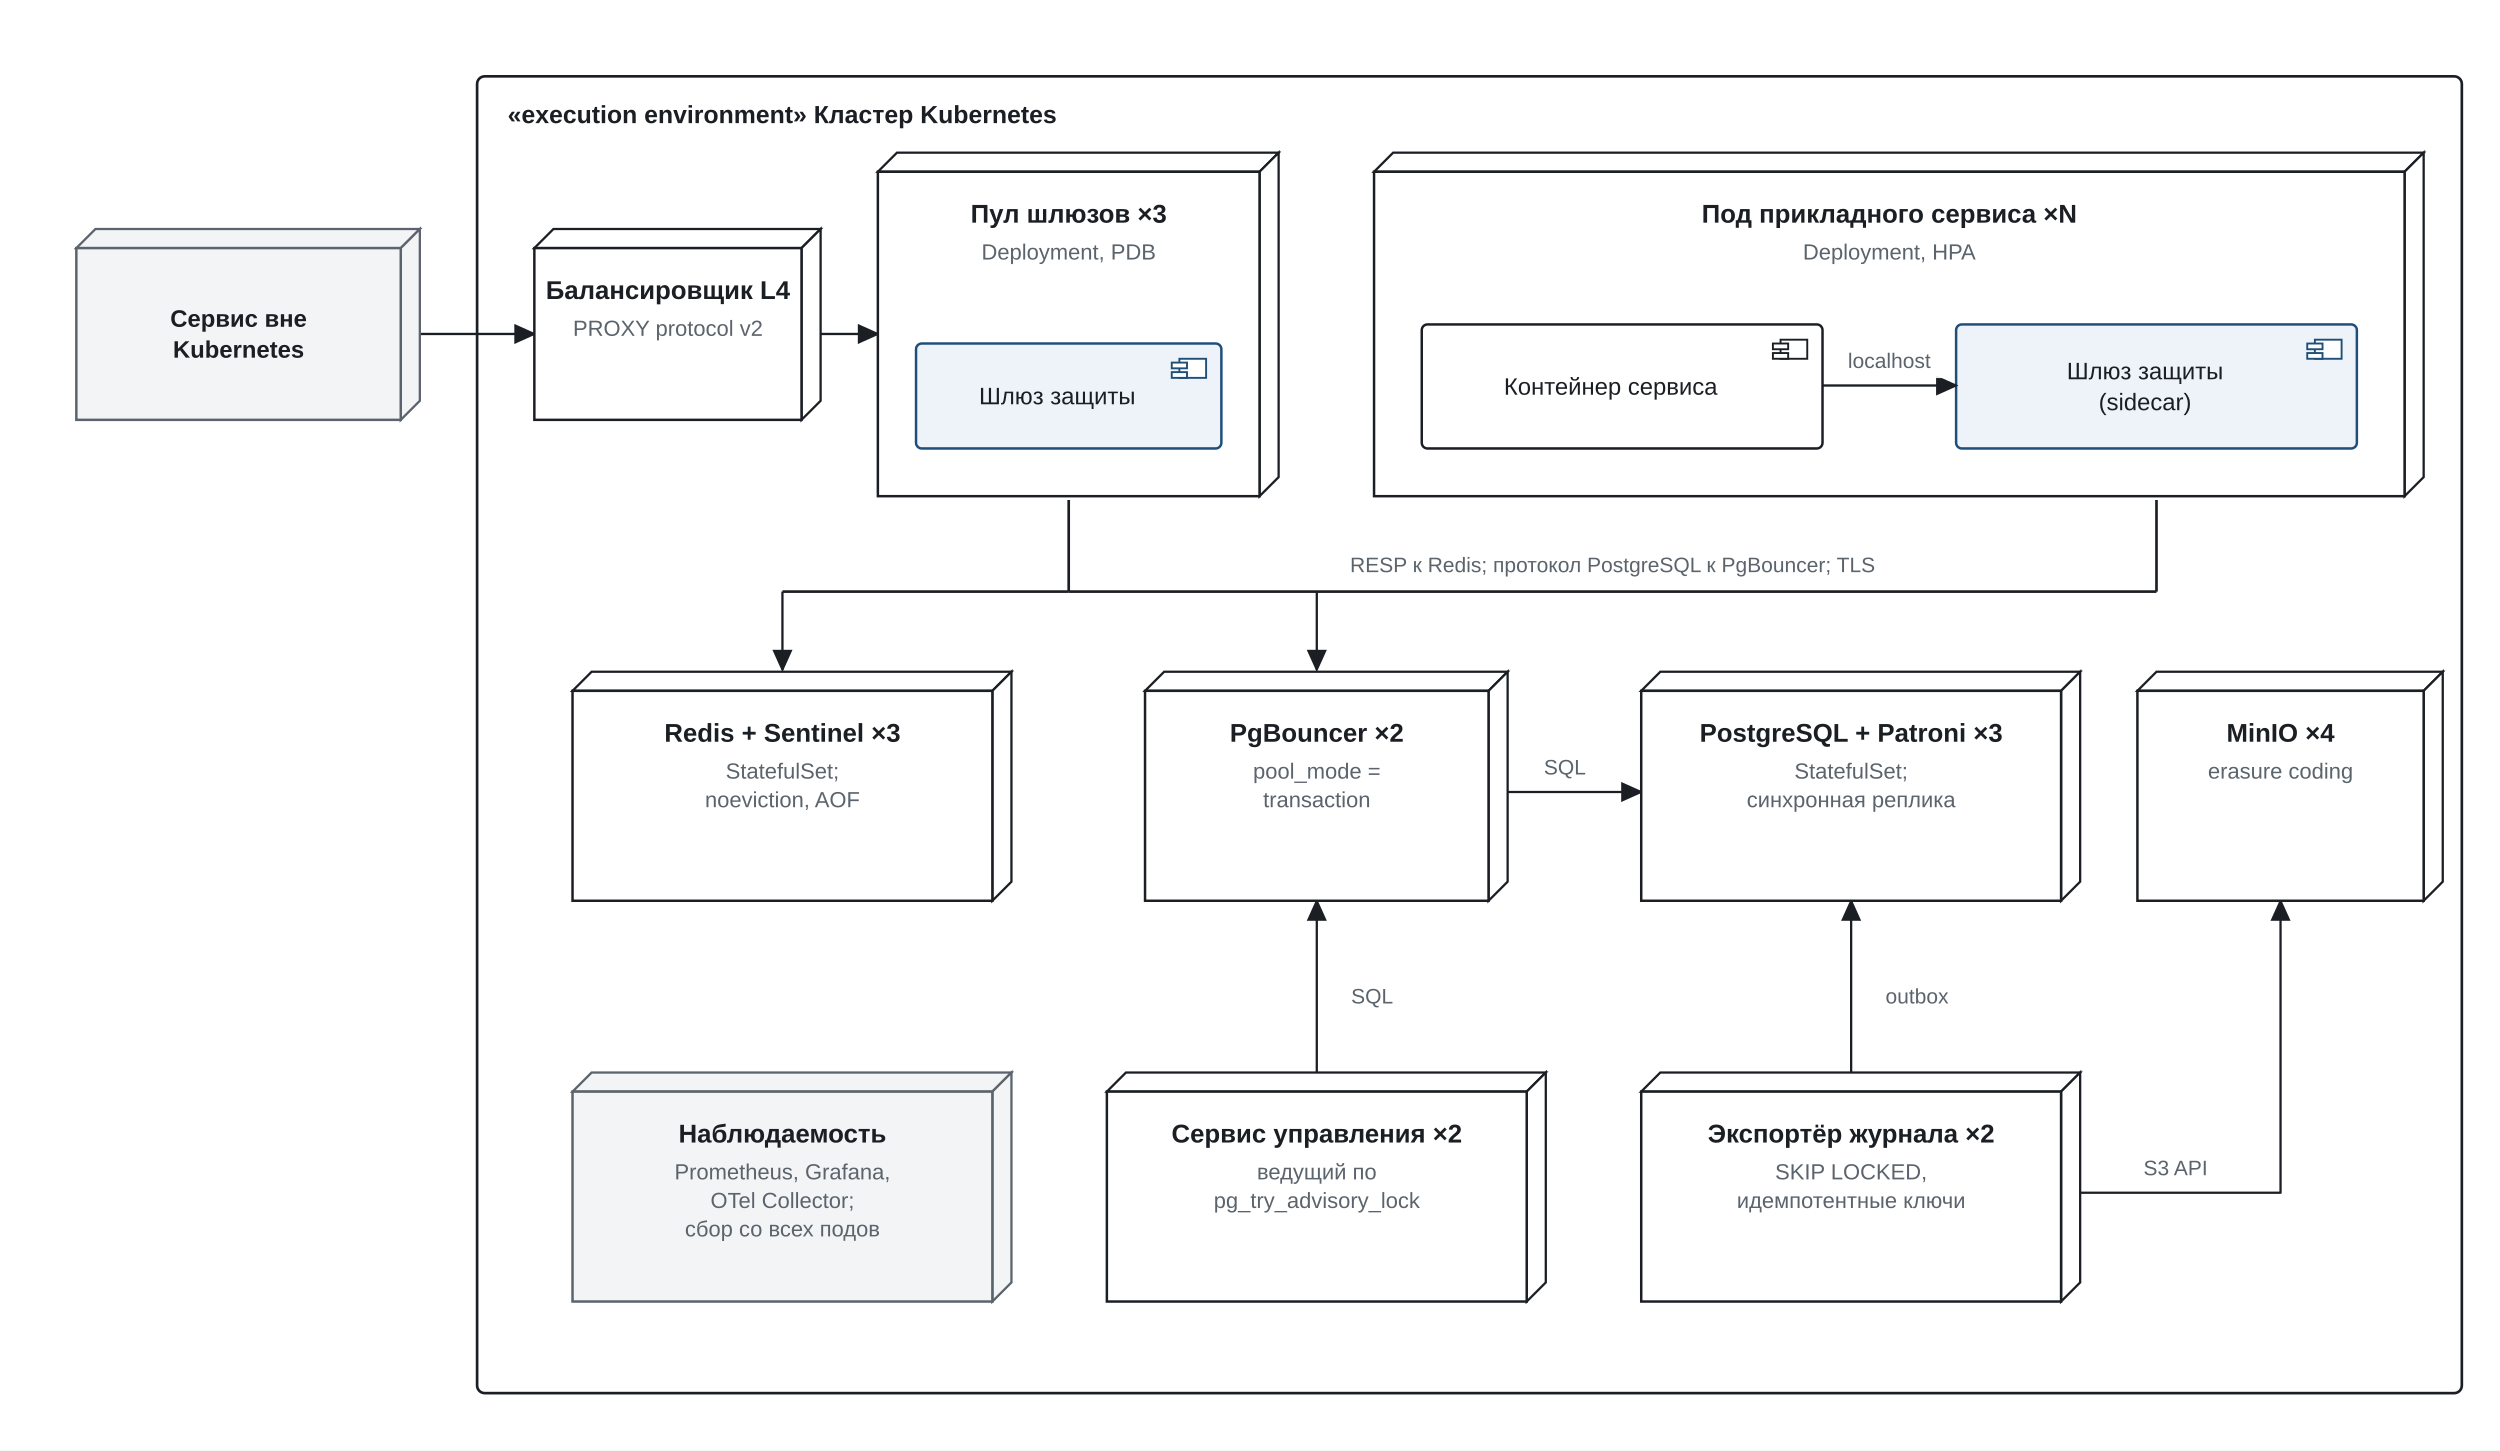
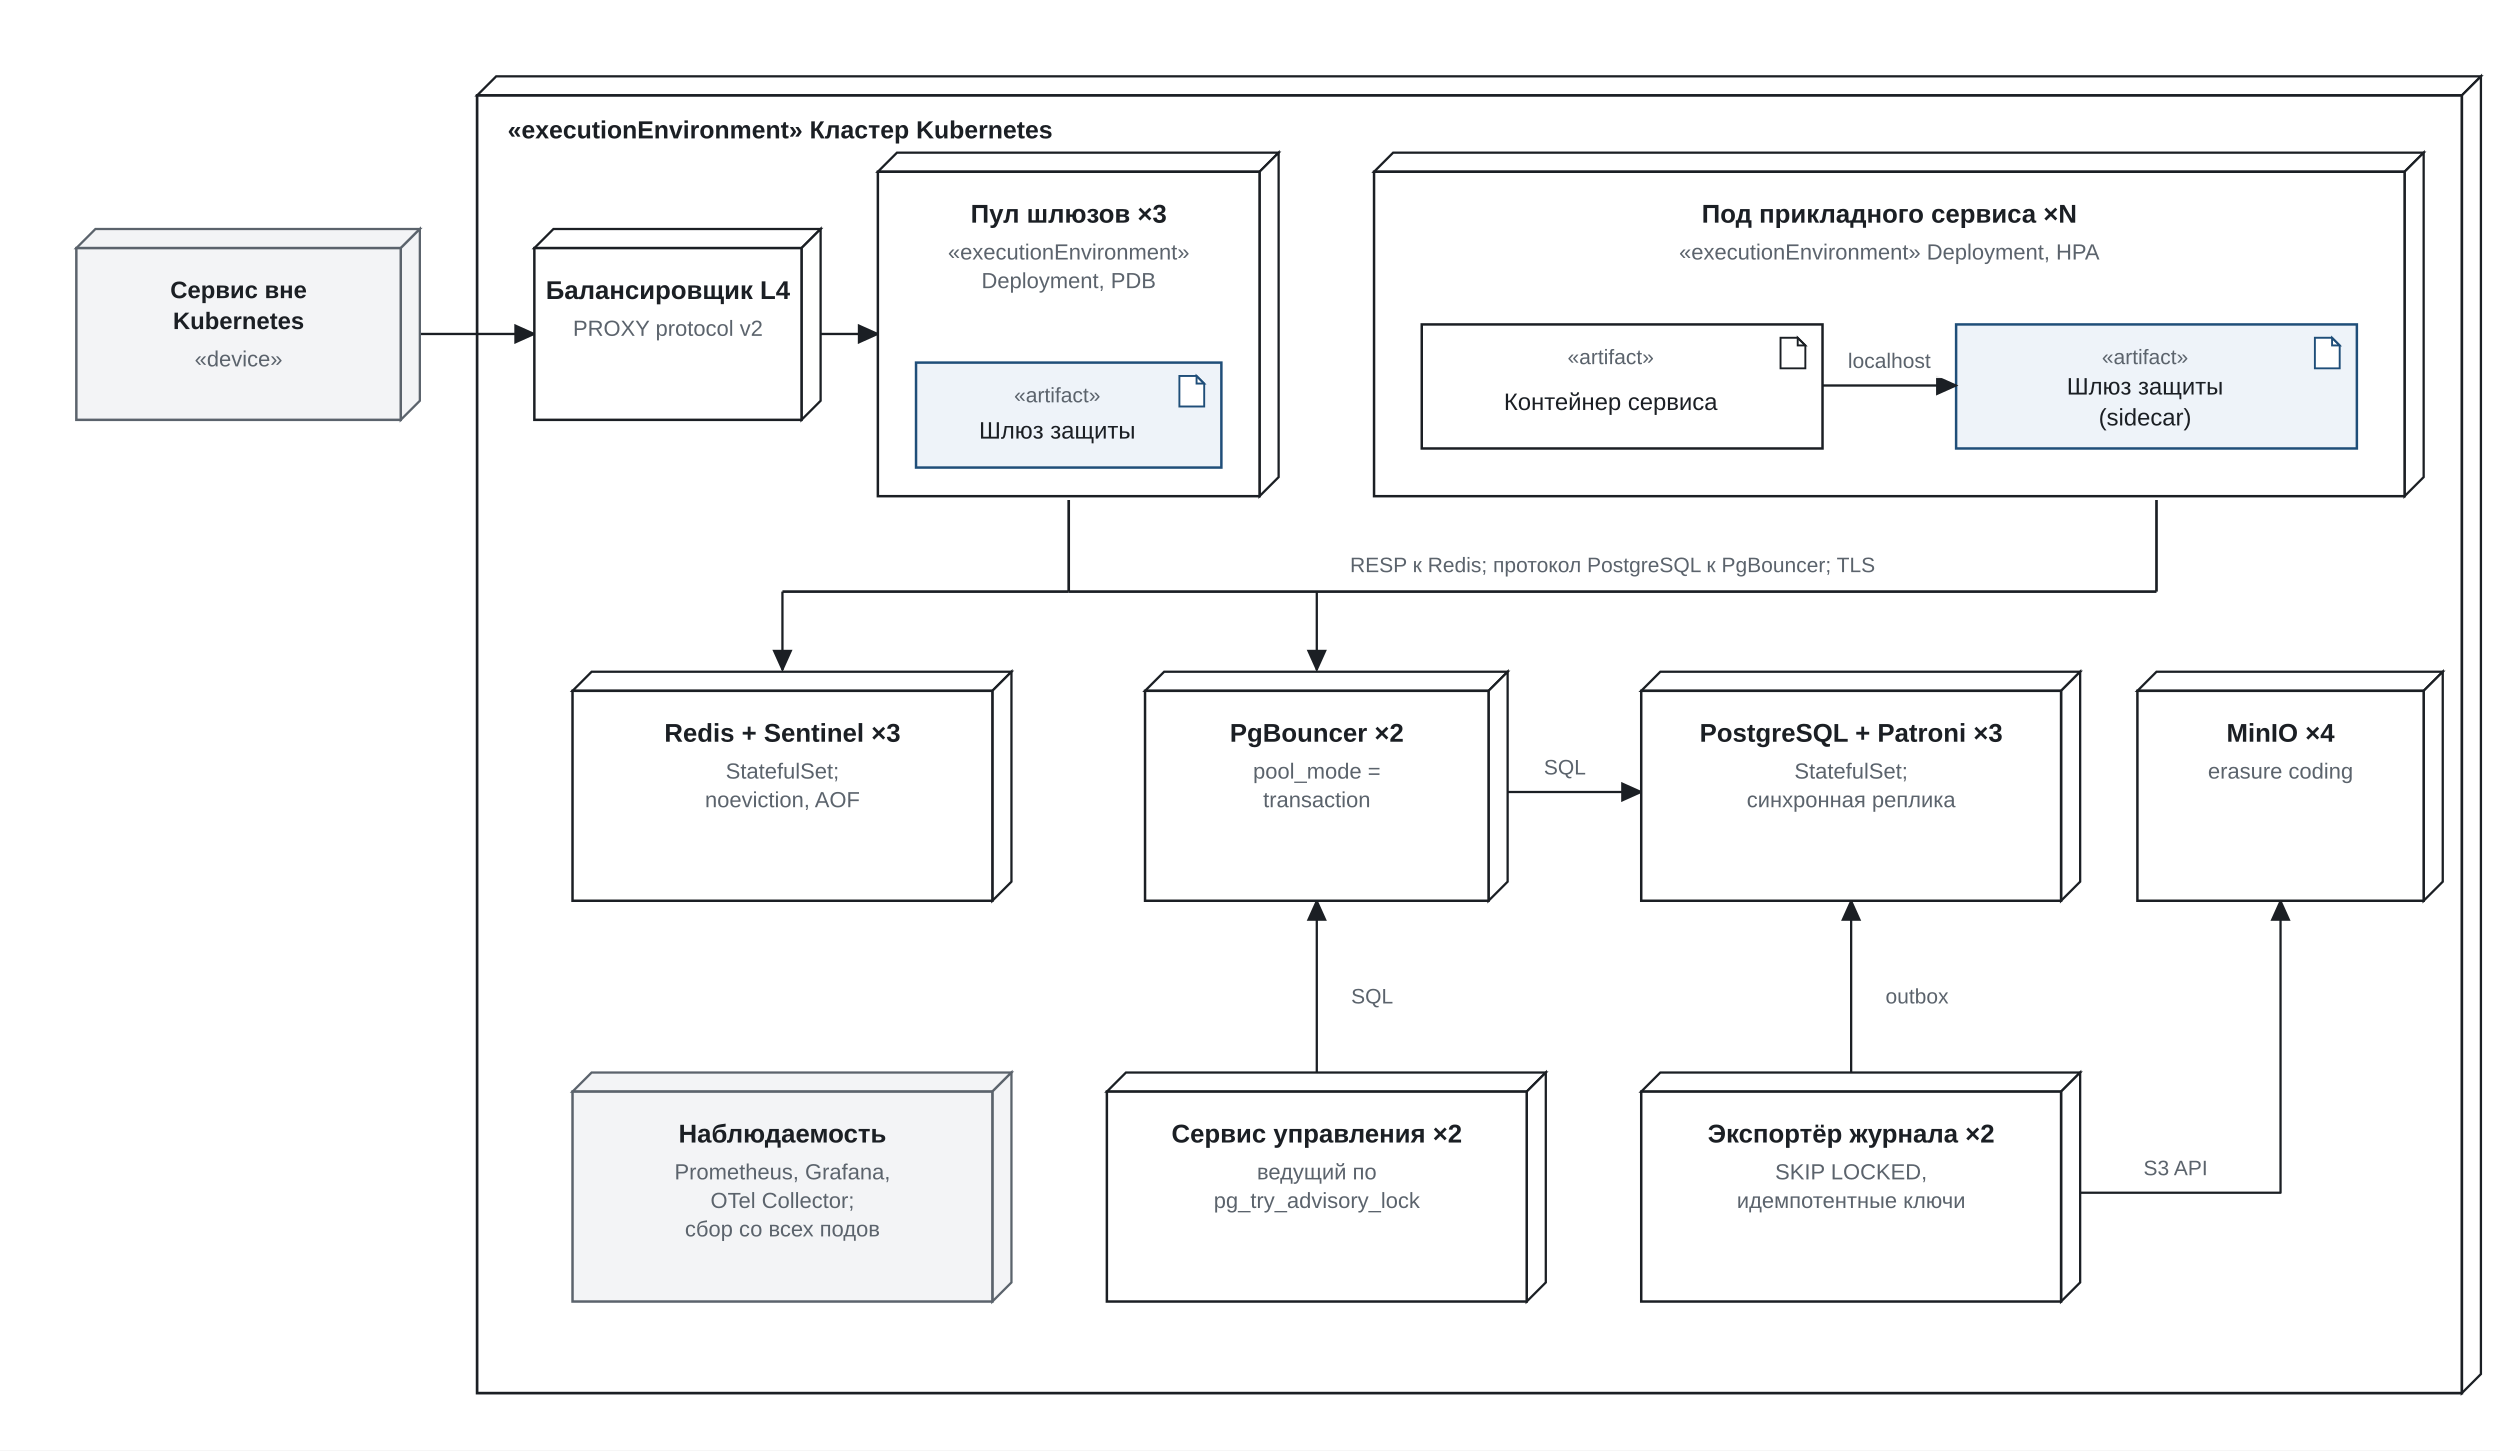
<svg xmlns="http://www.w3.org/2000/svg" width="1310" height="760" viewBox="0 0 1310 760">
  <rect width="100%" height="100%" fill="#ffffff" />
-   <rect x="250" y="40" width="1040" height="690" rx="4" fill="#fff" stroke="#1b1f24" stroke-width="1.4" />
-   <text x="266" y="60.0" font-family="Liberation Sans, DejaVu Sans, Arial, sans-serif" font-size="13" font-weight="bold" text-anchor="start" dominant-baseline="central" fill="#1b1f24">«execution environment» Кластер Kubernetes</text>
+   <polygon points="250,50 260,40 1300,40 1290,50" fill="#fff" stroke="#1b1f24" stroke-width="1.2" />
+   <polygon points="1290,50 1300,40 1300,720 1290,730" fill="#fff" stroke="#1b1f24" stroke-width="1.2" />
+   <rect x="250" y="50" width="1040" height="680" rx="0" fill="#fff" stroke="#1b1f24" stroke-width="1.4" />
+   <text x="266" y="68.0" font-family="Liberation Sans, DejaVu Sans, Arial, sans-serif" font-size="13" font-weight="bold" text-anchor="start" dominant-baseline="central" fill="#1b1f24">«executionEnvironment» Кластер Kubernetes</text>
  <polyline points="560,310 1130,310" fill="none" stroke="#1b1f24" stroke-width="1.4" stroke-linejoin="round" />
  <polyline points="560,262 560,310" fill="none" stroke="#1b1f24" stroke-width="1.4" stroke-linejoin="round" />
  <polyline points="1130,262 1130,310" fill="none" stroke="#1b1f24" stroke-width="1.4" stroke-linejoin="round" />
  <polyline points="410,310 410,351" fill="none" stroke="#1b1f24" stroke-width="1.2" stroke-linejoin="round" />
  <polygon points="414.5,341.0 410,351 405.5,341.0" fill="#1b1f24" stroke="#1b1f24" stroke-width="1" />
  <polyline points="410,310 560,310" fill="none" stroke="#1b1f24" stroke-width="1.4" stroke-linejoin="round" />
  <polyline points="690,310 690,351" fill="none" stroke="#1b1f24" stroke-width="1.2" stroke-linejoin="round" />
  <polygon points="694.5,341.0 690,351 685.5,341.0" fill="#1b1f24" stroke="#1b1f24" stroke-width="1" />
  <rect x="687.0" y="286.9" width="316.0" height="18.3" fill="#fff" opacity="0.92" />
  <text x="845" y="296.0" font-family="Liberation Sans, DejaVu Sans, Arial, sans-serif" font-size="11" font-weight="normal" text-anchor="middle" dominant-baseline="central" fill="#5b636c">RESP к Redis; протокол PostgreSQL к PgBouncer; TLS</text>
  <polyline points="780,415 860,415" fill="none" stroke="#1b1f24" stroke-width="1.2" stroke-linejoin="round" />
  <polygon points="850.0,410.5 860,415 850.0,419.5" fill="#1b1f24" stroke="#1b1f24" stroke-width="1" />
  <rect x="806.8" y="392.9" width="26.5" height="18.3" fill="#fff" opacity="0.92" />
  <text x="820" y="402.0" font-family="Liberation Sans, DejaVu Sans, Arial, sans-serif" font-size="11" font-weight="normal" text-anchor="middle" dominant-baseline="central" fill="#5b636c">SQL</text>
  <polyline points="690,572 690,472" fill="none" stroke="#1b1f24" stroke-width="1.2" stroke-linejoin="round" />
  <polygon points="685.5,482.0 690,472 694.5,482.0" fill="#1b1f24" stroke="#1b1f24" stroke-width="1" />
  <rect x="704.0" y="512.9" width="26.5" height="18.3" fill="#fff" opacity="0.92" />
  <text x="708" y="522.0" font-family="Liberation Sans, DejaVu Sans, Arial, sans-serif" font-size="11" font-weight="normal" text-anchor="start" dominant-baseline="central" fill="#5b636c">SQL</text>
  <polyline points="970,572 970,472" fill="none" stroke="#1b1f24" stroke-width="1.2" stroke-linejoin="round" />
  <polygon points="965.5,482.0 970,472 974.5,482.0" fill="#1b1f24" stroke="#1b1f24" stroke-width="1" />
  <rect x="984.0" y="512.9" width="45.0" height="18.3" fill="#fff" opacity="0.92" />
  <text x="988" y="522.0" font-family="Liberation Sans, DejaVu Sans, Arial, sans-serif" font-size="11" font-weight="normal" text-anchor="start" dominant-baseline="central" fill="#5b636c">outbox</text>
  <polyline points="1080,625 1195,625 1195,472" fill="none" stroke="#1b1f24" stroke-width="1.2" stroke-linejoin="round" />
  <polygon points="1190.5,482.0 1195,472 1199.5,482.0" fill="#1b1f24" stroke="#1b1f24" stroke-width="1" />
  <rect x="1117.5" y="602.9" width="45.0" height="18.3" fill="#fff" opacity="0.92" />
  <text x="1140" y="612.0" font-family="Liberation Sans, DejaVu Sans, Arial, sans-serif" font-size="11" font-weight="normal" text-anchor="middle" dominant-baseline="central" fill="#5b636c">S3 API</text>
  <polyline points="210,175 280,175" fill="none" stroke="#1b1f24" stroke-width="1.2" stroke-linejoin="round" />
  <polygon points="270.0,170.5 280,175 270.0,179.5" fill="#1b1f24" stroke="#1b1f24" stroke-width="1" />
  <polyline points="420,175 460,175" fill="none" stroke="#1b1f24" stroke-width="1.2" stroke-linejoin="round" />
  <polygon points="450.0,170.5 460,175 450.0,179.5" fill="#1b1f24" stroke="#1b1f24" stroke-width="1" />
  <polygon points="40,130 50,120 220,120 210,130" fill="#f3f4f6" stroke="#5b636c" stroke-width="1.2" />
  <polygon points="210,130 220,120 220,210 210,220" fill="#f3f4f6" stroke="#5b636c" stroke-width="1.2" />
  <rect x="40" y="130" width="170" height="90" rx="0" fill="#f3f4f6" stroke="#5b636c" stroke-width="1.3" />
-   <text x="125.0" y="166.9" font-family="Liberation Sans, DejaVu Sans, Arial, sans-serif" font-size="12.5" font-weight="bold" text-anchor="middle" dominant-baseline="central" fill="#1b1f24">Сервис вне</text>
-   <text x="125.0" y="183.1" font-family="Liberation Sans, DejaVu Sans, Arial, sans-serif" font-size="12.5" font-weight="bold" text-anchor="middle" dominant-baseline="central" fill="#1b1f24">Kubernetes</text>
+   <text x="125.0" y="151.9" font-family="Liberation Sans, DejaVu Sans, Arial, sans-serif" font-size="12.5" font-weight="bold" text-anchor="middle" dominant-baseline="central" fill="#1b1f24">Сервис вне</text>
+   <text x="125.0" y="168.1" font-family="Liberation Sans, DejaVu Sans, Arial, sans-serif" font-size="12.5" font-weight="bold" text-anchor="middle" dominant-baseline="central" fill="#1b1f24">Kubernetes</text>
+   <text x="125.0" y="188.0" font-family="Liberation Sans, DejaVu Sans, Arial, sans-serif" font-size="11.5" font-weight="normal" text-anchor="middle" dominant-baseline="central" fill="#5b636c">«device»</text>
  <polygon points="280,130 290,120 430,120 420,130" fill="#fff" stroke="#1b1f24" stroke-width="1.2" />
  <polygon points="420,130 430,120 430,210 420,220" fill="#fff" stroke="#1b1f24" stroke-width="1.2" />
  <rect x="280" y="130" width="140" height="90" rx="0" fill="#fff" stroke="#1b1f24" stroke-width="1.3" />
  <text x="350.0" y="152.0" font-family="Liberation Sans, DejaVu Sans, Arial, sans-serif" font-size="13.5" font-weight="bold" text-anchor="middle" dominant-baseline="central" fill="#1b1f24">Балансировщик L4</text>
  <text x="350.0" y="172.0" font-family="Liberation Sans, DejaVu Sans, Arial, sans-serif" font-size="11.5" font-weight="normal" text-anchor="middle" dominant-baseline="central" fill="#5b636c">PROXY protocol v2</text>
  <polygon points="460,90 470,80 670,80 660,90" fill="#fff" stroke="#1b1f24" stroke-width="1.2" />
  <polygon points="660,90 670,80 670,250 660,260" fill="#fff" stroke="#1b1f24" stroke-width="1.2" />
  <rect x="460" y="90" width="200" height="170" rx="0" fill="#fff" stroke="#1b1f24" stroke-width="1.3" />
  <text x="560.0" y="112.0" font-family="Liberation Sans, DejaVu Sans, Arial, sans-serif" font-size="13.5" font-weight="bold" text-anchor="middle" dominant-baseline="central" fill="#1b1f24">Пул шлюзов ×3</text>
-   <text x="560.0" y="132.0" font-family="Liberation Sans, DejaVu Sans, Arial, sans-serif" font-size="11.5" font-weight="normal" text-anchor="middle" dominant-baseline="central" fill="#5b636c">Deployment, PDB</text>
-   <rect x="480" y="180" width="160" height="55" rx="3" fill="#eef3f9" stroke="#1f4e79" stroke-width="1.3" />
-   <rect x="618" y="188" width="14" height="10" rx="0" fill="#fff" stroke="#1f4e79" stroke-width="1" />
-   <rect x="614" y="190" width="8" height="3" rx="0" fill="#fff" stroke="#1f4e79" stroke-width="1" />
-   <rect x="614" y="195" width="8" height="3" rx="0" fill="#fff" stroke="#1f4e79" stroke-width="1" />
-   <text x="554.0" y="207.5" font-family="Liberation Sans, DejaVu Sans, Arial, sans-serif" font-size="12.5" font-weight="normal" text-anchor="middle" dominant-baseline="central" fill="#1b1f24">Шлюз защиты</text>
+   <text x="560.0" y="132.0" font-family="Liberation Sans, DejaVu Sans, Arial, sans-serif" font-size="11.5" font-weight="normal" text-anchor="middle" dominant-baseline="central" fill="#5b636c">«executionEnvironment»</text>
+   <text x="560.0" y="147.0" font-family="Liberation Sans, DejaVu Sans, Arial, sans-serif" font-size="11.5" font-weight="normal" text-anchor="middle" dominant-baseline="central" fill="#5b636c">Deployment, PDB</text>
+   <rect x="480" y="190" width="160" height="55" rx="0" fill="#eef3f9" stroke="#1f4e79" stroke-width="1.3" />
+   <polygon points="618,197 627,197 631,201 631,213 618,213 618,197" fill="#fff" stroke="#1f4e79" stroke-width="1" />
+   <polygon points="627,197 627,201 631,201" fill="none" stroke="#1f4e79" stroke-width="1" />
+   <text x="554.0" y="207.0" font-family="Liberation Sans, DejaVu Sans, Arial, sans-serif" font-size="11" font-weight="normal" text-anchor="middle" dominant-baseline="central" fill="#5b636c">«artifact»</text>
+   <text x="554.0" y="225.5" font-family="Liberation Sans, DejaVu Sans, Arial, sans-serif" font-size="12.5" font-weight="normal" text-anchor="middle" dominant-baseline="central" fill="#1b1f24">Шлюз защиты</text>
  <polygon points="720,90 730,80 1270,80 1260,90" fill="#fff" stroke="#1b1f24" stroke-width="1.2" />
  <polygon points="1260,90 1270,80 1270,250 1260,260" fill="#fff" stroke="#1b1f24" stroke-width="1.2" />
  <rect x="720" y="90" width="540" height="170" rx="0" fill="#fff" stroke="#1b1f24" stroke-width="1.3" />
  <text x="990.0" y="112.0" font-family="Liberation Sans, DejaVu Sans, Arial, sans-serif" font-size="13.5" font-weight="bold" text-anchor="middle" dominant-baseline="central" fill="#1b1f24">Под прикладного сервиса ×N</text>
-   <text x="990.0" y="132.0" font-family="Liberation Sans, DejaVu Sans, Arial, sans-serif" font-size="11.5" font-weight="normal" text-anchor="middle" dominant-baseline="central" fill="#5b636c">Deployment, HPA</text>
-   <rect x="745" y="170" width="210" height="65" rx="3" fill="#fff" stroke="#1b1f24" stroke-width="1.3" />
-   <rect x="933" y="178" width="14" height="10" rx="0" fill="#fff" stroke="#1b1f24" stroke-width="1" />
-   <rect x="929" y="180" width="8" height="3" rx="0" fill="#fff" stroke="#1b1f24" stroke-width="1" />
-   <rect x="929" y="185" width="8" height="3" rx="0" fill="#fff" stroke="#1b1f24" stroke-width="1" />
-   <text x="844.0" y="202.5" font-family="Liberation Sans, DejaVu Sans, Arial, sans-serif" font-size="12.5" font-weight="normal" text-anchor="middle" dominant-baseline="central" fill="#1b1f24">Контейнер сервиса</text>
-   <rect x="1025" y="170" width="210" height="65" rx="3" fill="#eef3f9" stroke="#1f4e79" stroke-width="1.3" />
-   <rect x="1213" y="178" width="14" height="10" rx="0" fill="#fff" stroke="#1f4e79" stroke-width="1" />
-   <rect x="1209" y="180" width="8" height="3" rx="0" fill="#fff" stroke="#1f4e79" stroke-width="1" />
-   <rect x="1209" y="185" width="8" height="3" rx="0" fill="#fff" stroke="#1f4e79" stroke-width="1" />
-   <text x="1124.0" y="194.4" font-family="Liberation Sans, DejaVu Sans, Arial, sans-serif" font-size="12.5" font-weight="normal" text-anchor="middle" dominant-baseline="central" fill="#1b1f24">Шлюз защиты</text>
-   <text x="1124.0" y="210.6" font-family="Liberation Sans, DejaVu Sans, Arial, sans-serif" font-size="12.5" font-weight="normal" text-anchor="middle" dominant-baseline="central" fill="#1b1f24">(sidecar)</text>
+   <text x="990.0" y="132.0" font-family="Liberation Sans, DejaVu Sans, Arial, sans-serif" font-size="11.5" font-weight="normal" text-anchor="middle" dominant-baseline="central" fill="#5b636c">«executionEnvironment» Deployment, HPA</text>
+   <rect x="745" y="170" width="210" height="65" rx="0" fill="#fff" stroke="#1b1f24" stroke-width="1.3" />
+   <polygon points="933,177 942,177 946,181 946,193 933,193 933,177" fill="#fff" stroke="#1b1f24" stroke-width="1" />
+   <polygon points="942,177 942,181 946,181" fill="none" stroke="#1b1f24" stroke-width="1" />
+   <text x="844.0" y="187.0" font-family="Liberation Sans, DejaVu Sans, Arial, sans-serif" font-size="11" font-weight="normal" text-anchor="middle" dominant-baseline="central" fill="#5b636c">«artifact»</text>
+   <text x="844.0" y="210.5" font-family="Liberation Sans, DejaVu Sans, Arial, sans-serif" font-size="12.5" font-weight="normal" text-anchor="middle" dominant-baseline="central" fill="#1b1f24">Контейнер сервиса</text>
+   <rect x="1025" y="170" width="210" height="65" rx="0" fill="#eef3f9" stroke="#1f4e79" stroke-width="1.3" />
+   <polygon points="1213,177 1222,177 1226,181 1226,193 1213,193 1213,177" fill="#fff" stroke="#1f4e79" stroke-width="1" />
+   <polygon points="1222,177 1222,181 1226,181" fill="none" stroke="#1f4e79" stroke-width="1" />
+   <text x="1124.0" y="187.0" font-family="Liberation Sans, DejaVu Sans, Arial, sans-serif" font-size="11" font-weight="normal" text-anchor="middle" dominant-baseline="central" fill="#5b636c">«artifact»</text>
+   <text x="1124.0" y="202.4" font-family="Liberation Sans, DejaVu Sans, Arial, sans-serif" font-size="12.5" font-weight="normal" text-anchor="middle" dominant-baseline="central" fill="#1b1f24">Шлюз защиты</text>
+   <text x="1124.0" y="218.6" font-family="Liberation Sans, DejaVu Sans, Arial, sans-serif" font-size="12.5" font-weight="normal" text-anchor="middle" dominant-baseline="central" fill="#1b1f24">(sidecar)</text>
  <polyline points="955,202 1025,202" fill="none" stroke="#1b1f24" stroke-width="1.2" stroke-linejoin="round" />
  <polygon points="1015.0,197.5 1025,202 1015.0,206.5" fill="#1b1f24" stroke="#1b1f24" stroke-width="1" />
  <rect x="958.3" y="179.8" width="63.4" height="18.3" fill="#fff" opacity="0.92" />
  <text x="990" y="189.0" font-family="Liberation Sans, DejaVu Sans, Arial, sans-serif" font-size="11" font-weight="normal" text-anchor="middle" dominant-baseline="central" fill="#5b636c">localhost</text>
  <polygon points="300,362 310,352 530,352 520,362" fill="#fff" stroke="#1b1f24" stroke-width="1.2" />
  <polygon points="520,362 530,352 530,462 520,472" fill="#fff" stroke="#1b1f24" stroke-width="1.2" />
  <rect x="300" y="362" width="220" height="110" rx="0" fill="#fff" stroke="#1b1f24" stroke-width="1.3" />
  <text x="410.0" y="384.0" font-family="Liberation Sans, DejaVu Sans, Arial, sans-serif" font-size="13.5" font-weight="bold" text-anchor="middle" dominant-baseline="central" fill="#1b1f24">Redis + Sentinel ×3</text>
  <text x="410.0" y="404.0" font-family="Liberation Sans, DejaVu Sans, Arial, sans-serif" font-size="11.5" font-weight="normal" text-anchor="middle" dominant-baseline="central" fill="#5b636c">StatefulSet;</text>
  <text x="410.0" y="419.0" font-family="Liberation Sans, DejaVu Sans, Arial, sans-serif" font-size="11.5" font-weight="normal" text-anchor="middle" dominant-baseline="central" fill="#5b636c">noeviction, AOF</text>
  <polygon points="600,362 610,352 790,352 780,362" fill="#fff" stroke="#1b1f24" stroke-width="1.2" />
  <polygon points="780,362 790,352 790,462 780,472" fill="#fff" stroke="#1b1f24" stroke-width="1.2" />
  <rect x="600" y="362" width="180" height="110" rx="0" fill="#fff" stroke="#1b1f24" stroke-width="1.3" />
  <text x="690.0" y="384.0" font-family="Liberation Sans, DejaVu Sans, Arial, sans-serif" font-size="13.5" font-weight="bold" text-anchor="middle" dominant-baseline="central" fill="#1b1f24">PgBouncer ×2</text>
  <text x="690.0" y="404.0" font-family="Liberation Sans, DejaVu Sans, Arial, sans-serif" font-size="11.5" font-weight="normal" text-anchor="middle" dominant-baseline="central" fill="#5b636c">pool_mode =</text>
  <text x="690.0" y="419.0" font-family="Liberation Sans, DejaVu Sans, Arial, sans-serif" font-size="11.5" font-weight="normal" text-anchor="middle" dominant-baseline="central" fill="#5b636c">transaction</text>
  <polygon points="860,362 870,352 1090,352 1080,362" fill="#fff" stroke="#1b1f24" stroke-width="1.2" />
  <polygon points="1080,362 1090,352 1090,462 1080,472" fill="#fff" stroke="#1b1f24" stroke-width="1.2" />
  <rect x="860" y="362" width="220" height="110" rx="0" fill="#fff" stroke="#1b1f24" stroke-width="1.3" />
  <text x="970.0" y="384.0" font-family="Liberation Sans, DejaVu Sans, Arial, sans-serif" font-size="13.5" font-weight="bold" text-anchor="middle" dominant-baseline="central" fill="#1b1f24">PostgreSQL + Patroni ×3</text>
  <text x="970.0" y="404.0" font-family="Liberation Sans, DejaVu Sans, Arial, sans-serif" font-size="11.5" font-weight="normal" text-anchor="middle" dominant-baseline="central" fill="#5b636c">StatefulSet;</text>
  <text x="970.0" y="419.0" font-family="Liberation Sans, DejaVu Sans, Arial, sans-serif" font-size="11.5" font-weight="normal" text-anchor="middle" dominant-baseline="central" fill="#5b636c">синхронная реплика</text>
  <polygon points="1120,362 1130,352 1280,352 1270,362" fill="#fff" stroke="#1b1f24" stroke-width="1.2" />
  <polygon points="1270,362 1280,352 1280,462 1270,472" fill="#fff" stroke="#1b1f24" stroke-width="1.2" />
  <rect x="1120" y="362" width="150" height="110" rx="0" fill="#fff" stroke="#1b1f24" stroke-width="1.3" />
  <text x="1195.0" y="384.0" font-family="Liberation Sans, DejaVu Sans, Arial, sans-serif" font-size="13.5" font-weight="bold" text-anchor="middle" dominant-baseline="central" fill="#1b1f24">MinIO ×4</text>
  <text x="1195.0" y="404.0" font-family="Liberation Sans, DejaVu Sans, Arial, sans-serif" font-size="11.5" font-weight="normal" text-anchor="middle" dominant-baseline="central" fill="#5b636c">erasure coding</text>
  <polygon points="300,572 310,562 530,562 520,572" fill="#f3f4f6" stroke="#5b636c" stroke-width="1.2" />
  <polygon points="520,572 530,562 530,672 520,682" fill="#f3f4f6" stroke="#5b636c" stroke-width="1.2" />
  <rect x="300" y="572" width="220" height="110" rx="0" fill="#f3f4f6" stroke="#5b636c" stroke-width="1.3" />
  <text x="410.0" y="594.0" font-family="Liberation Sans, DejaVu Sans, Arial, sans-serif" font-size="13.5" font-weight="bold" text-anchor="middle" dominant-baseline="central" fill="#1b1f24">Наблюдаемость</text>
  <text x="410.0" y="614.0" font-family="Liberation Sans, DejaVu Sans, Arial, sans-serif" font-size="11.5" font-weight="normal" text-anchor="middle" dominant-baseline="central" fill="#5b636c">Prometheus, Grafana,</text>
  <text x="410.0" y="629.0" font-family="Liberation Sans, DejaVu Sans, Arial, sans-serif" font-size="11.5" font-weight="normal" text-anchor="middle" dominant-baseline="central" fill="#5b636c">OTel Collector;</text>
  <text x="410.0" y="643.9" font-family="Liberation Sans, DejaVu Sans, Arial, sans-serif" font-size="11.5" font-weight="normal" text-anchor="middle" dominant-baseline="central" fill="#5b636c">сбор со всех подов</text>
  <polygon points="580,572 590,562 810,562 800,572" fill="#fff" stroke="#1b1f24" stroke-width="1.2" />
  <polygon points="800,572 810,562 810,672 800,682" fill="#fff" stroke="#1b1f24" stroke-width="1.2" />
  <rect x="580" y="572" width="220" height="110" rx="0" fill="#fff" stroke="#1b1f24" stroke-width="1.3" />
  <text x="690.0" y="594.0" font-family="Liberation Sans, DejaVu Sans, Arial, sans-serif" font-size="13.5" font-weight="bold" text-anchor="middle" dominant-baseline="central" fill="#1b1f24">Сервис управления ×2</text>
  <text x="690.0" y="614.0" font-family="Liberation Sans, DejaVu Sans, Arial, sans-serif" font-size="11.5" font-weight="normal" text-anchor="middle" dominant-baseline="central" fill="#5b636c">ведущий по</text>
  <text x="690.0" y="629.0" font-family="Liberation Sans, DejaVu Sans, Arial, sans-serif" font-size="11.5" font-weight="normal" text-anchor="middle" dominant-baseline="central" fill="#5b636c">pg_try_advisory_lock</text>
  <polygon points="860,572 870,562 1090,562 1080,572" fill="#fff" stroke="#1b1f24" stroke-width="1.2" />
  <polygon points="1080,572 1090,562 1090,672 1080,682" fill="#fff" stroke="#1b1f24" stroke-width="1.2" />
  <rect x="860" y="572" width="220" height="110" rx="0" fill="#fff" stroke="#1b1f24" stroke-width="1.3" />
  <text x="970.0" y="594.0" font-family="Liberation Sans, DejaVu Sans, Arial, sans-serif" font-size="13.5" font-weight="bold" text-anchor="middle" dominant-baseline="central" fill="#1b1f24">Экспортёр журнала ×2</text>
  <text x="970.0" y="614.0" font-family="Liberation Sans, DejaVu Sans, Arial, sans-serif" font-size="11.5" font-weight="normal" text-anchor="middle" dominant-baseline="central" fill="#5b636c">SKIP LOCKED,</text>
  <text x="970.0" y="629.0" font-family="Liberation Sans, DejaVu Sans, Arial, sans-serif" font-size="11.5" font-weight="normal" text-anchor="middle" dominant-baseline="central" fill="#5b636c">идемпотентные ключи</text>
</svg>
